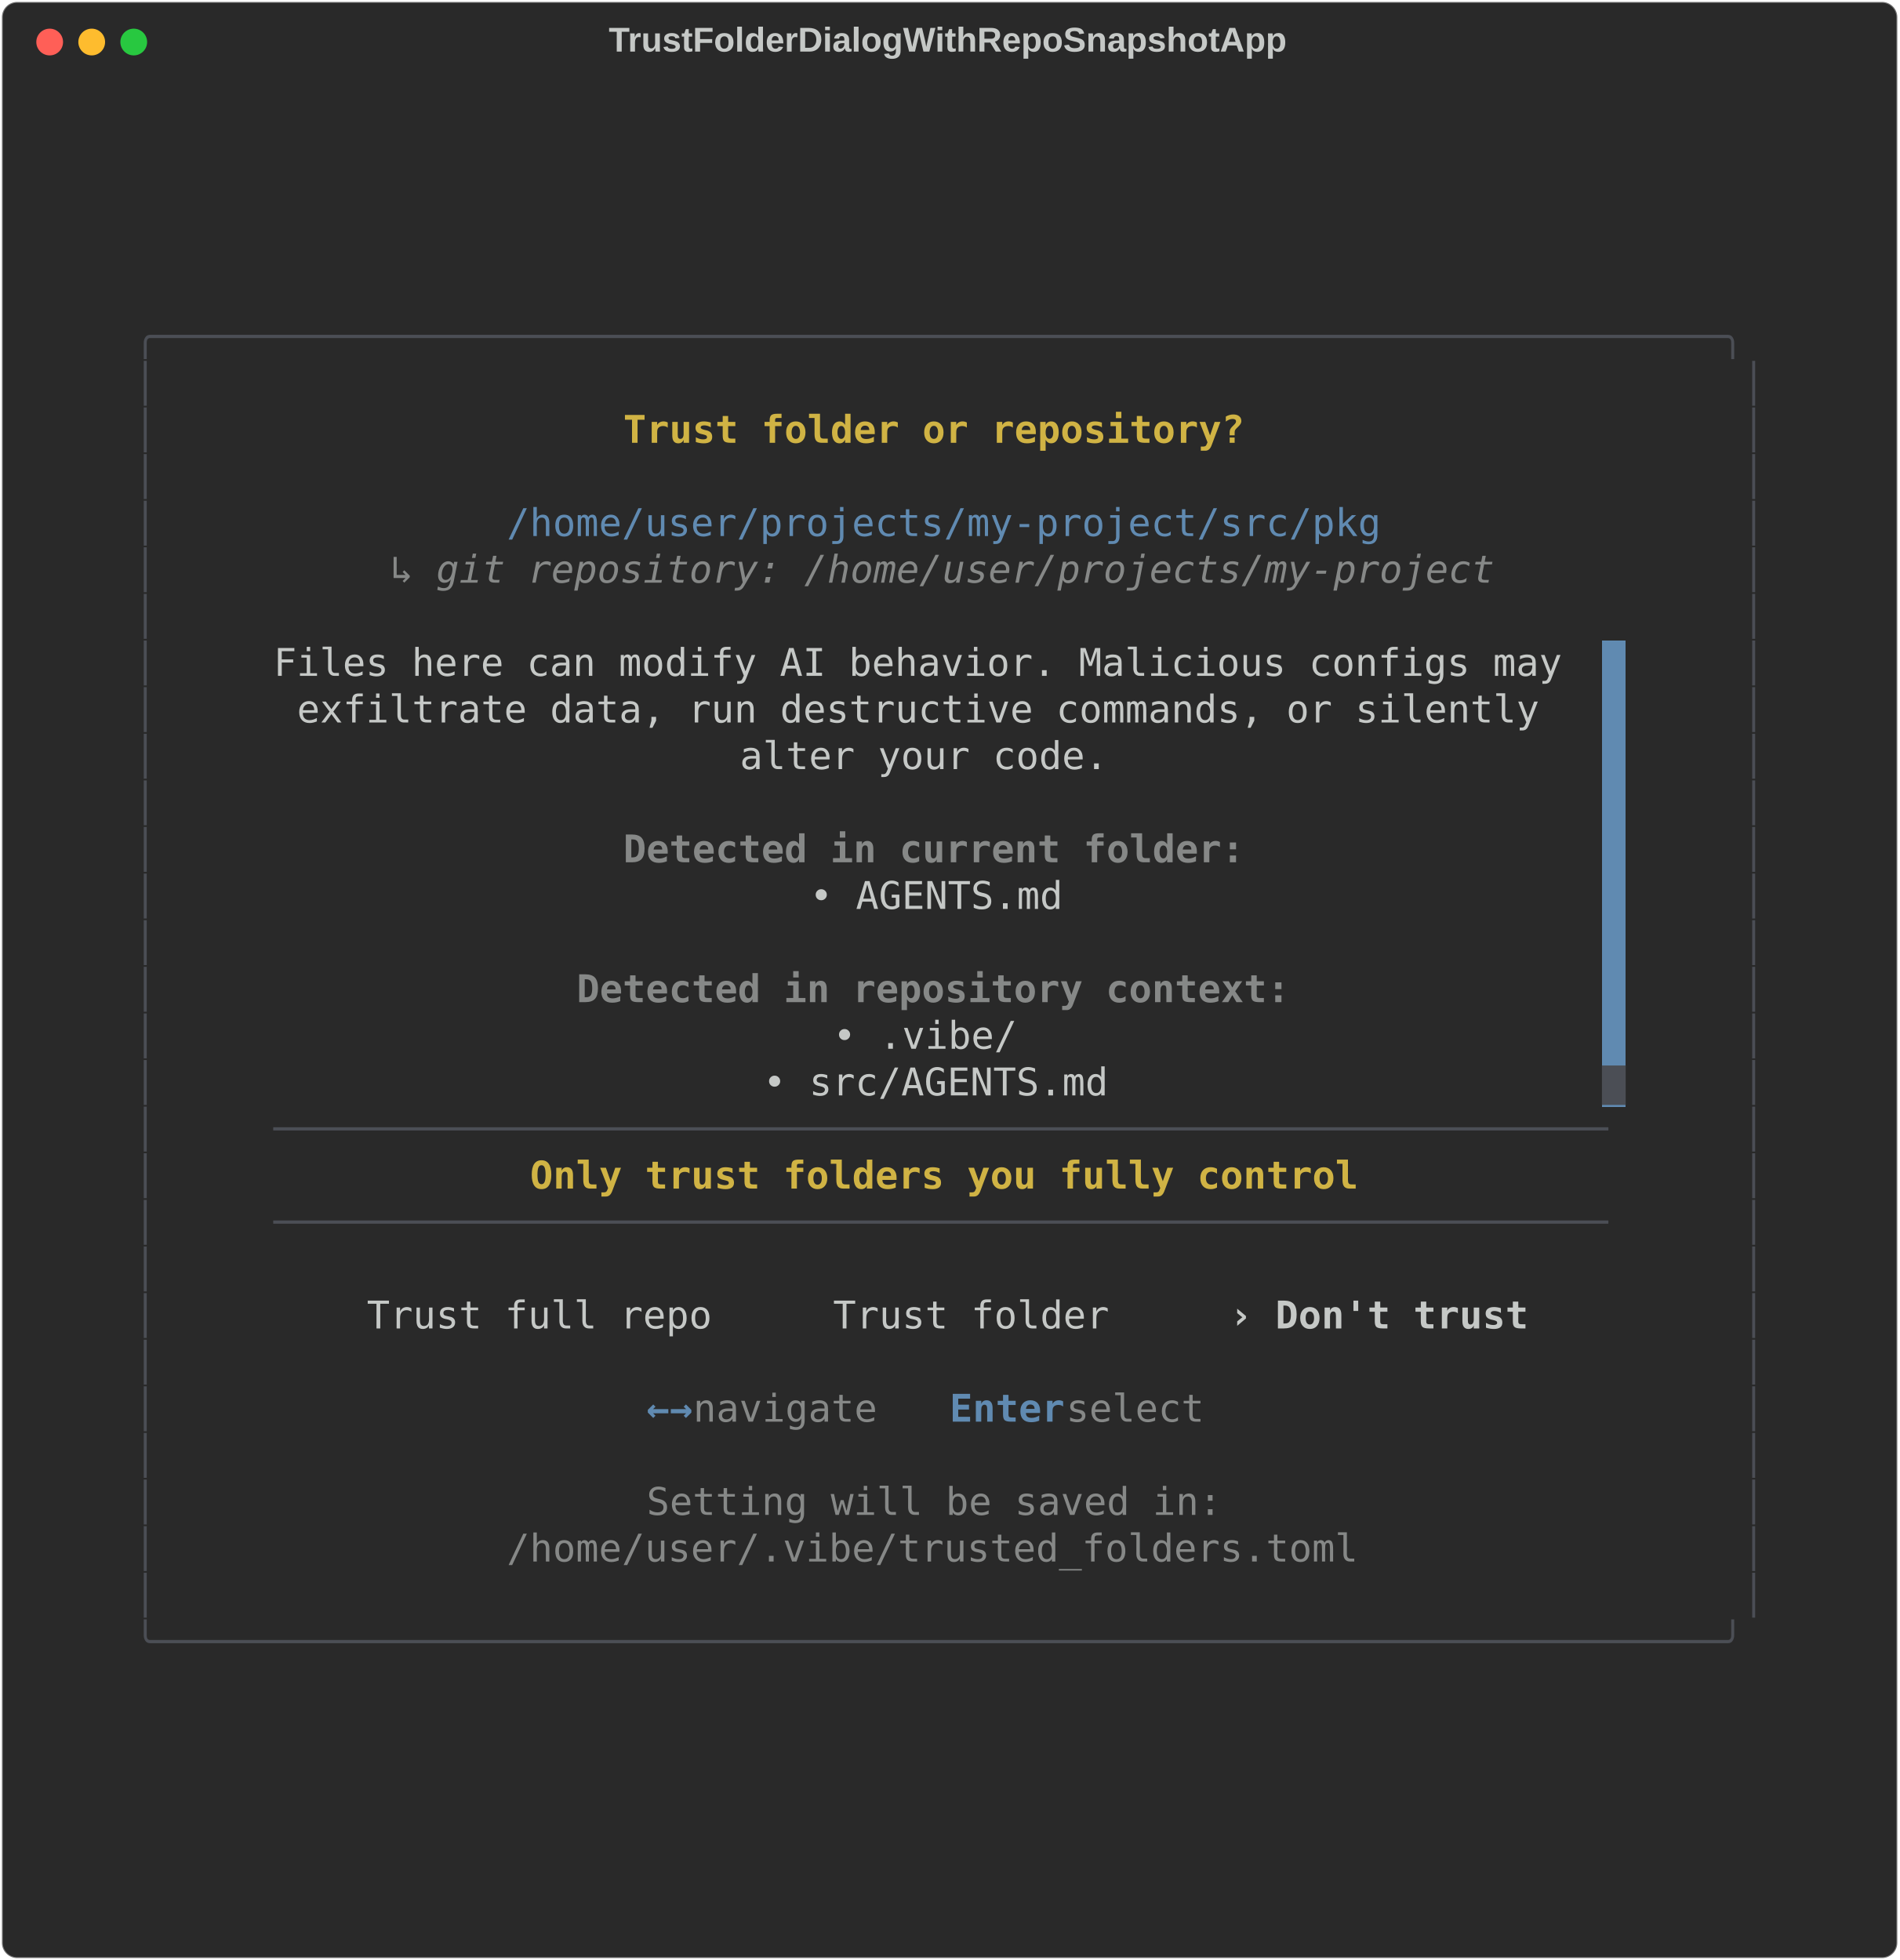
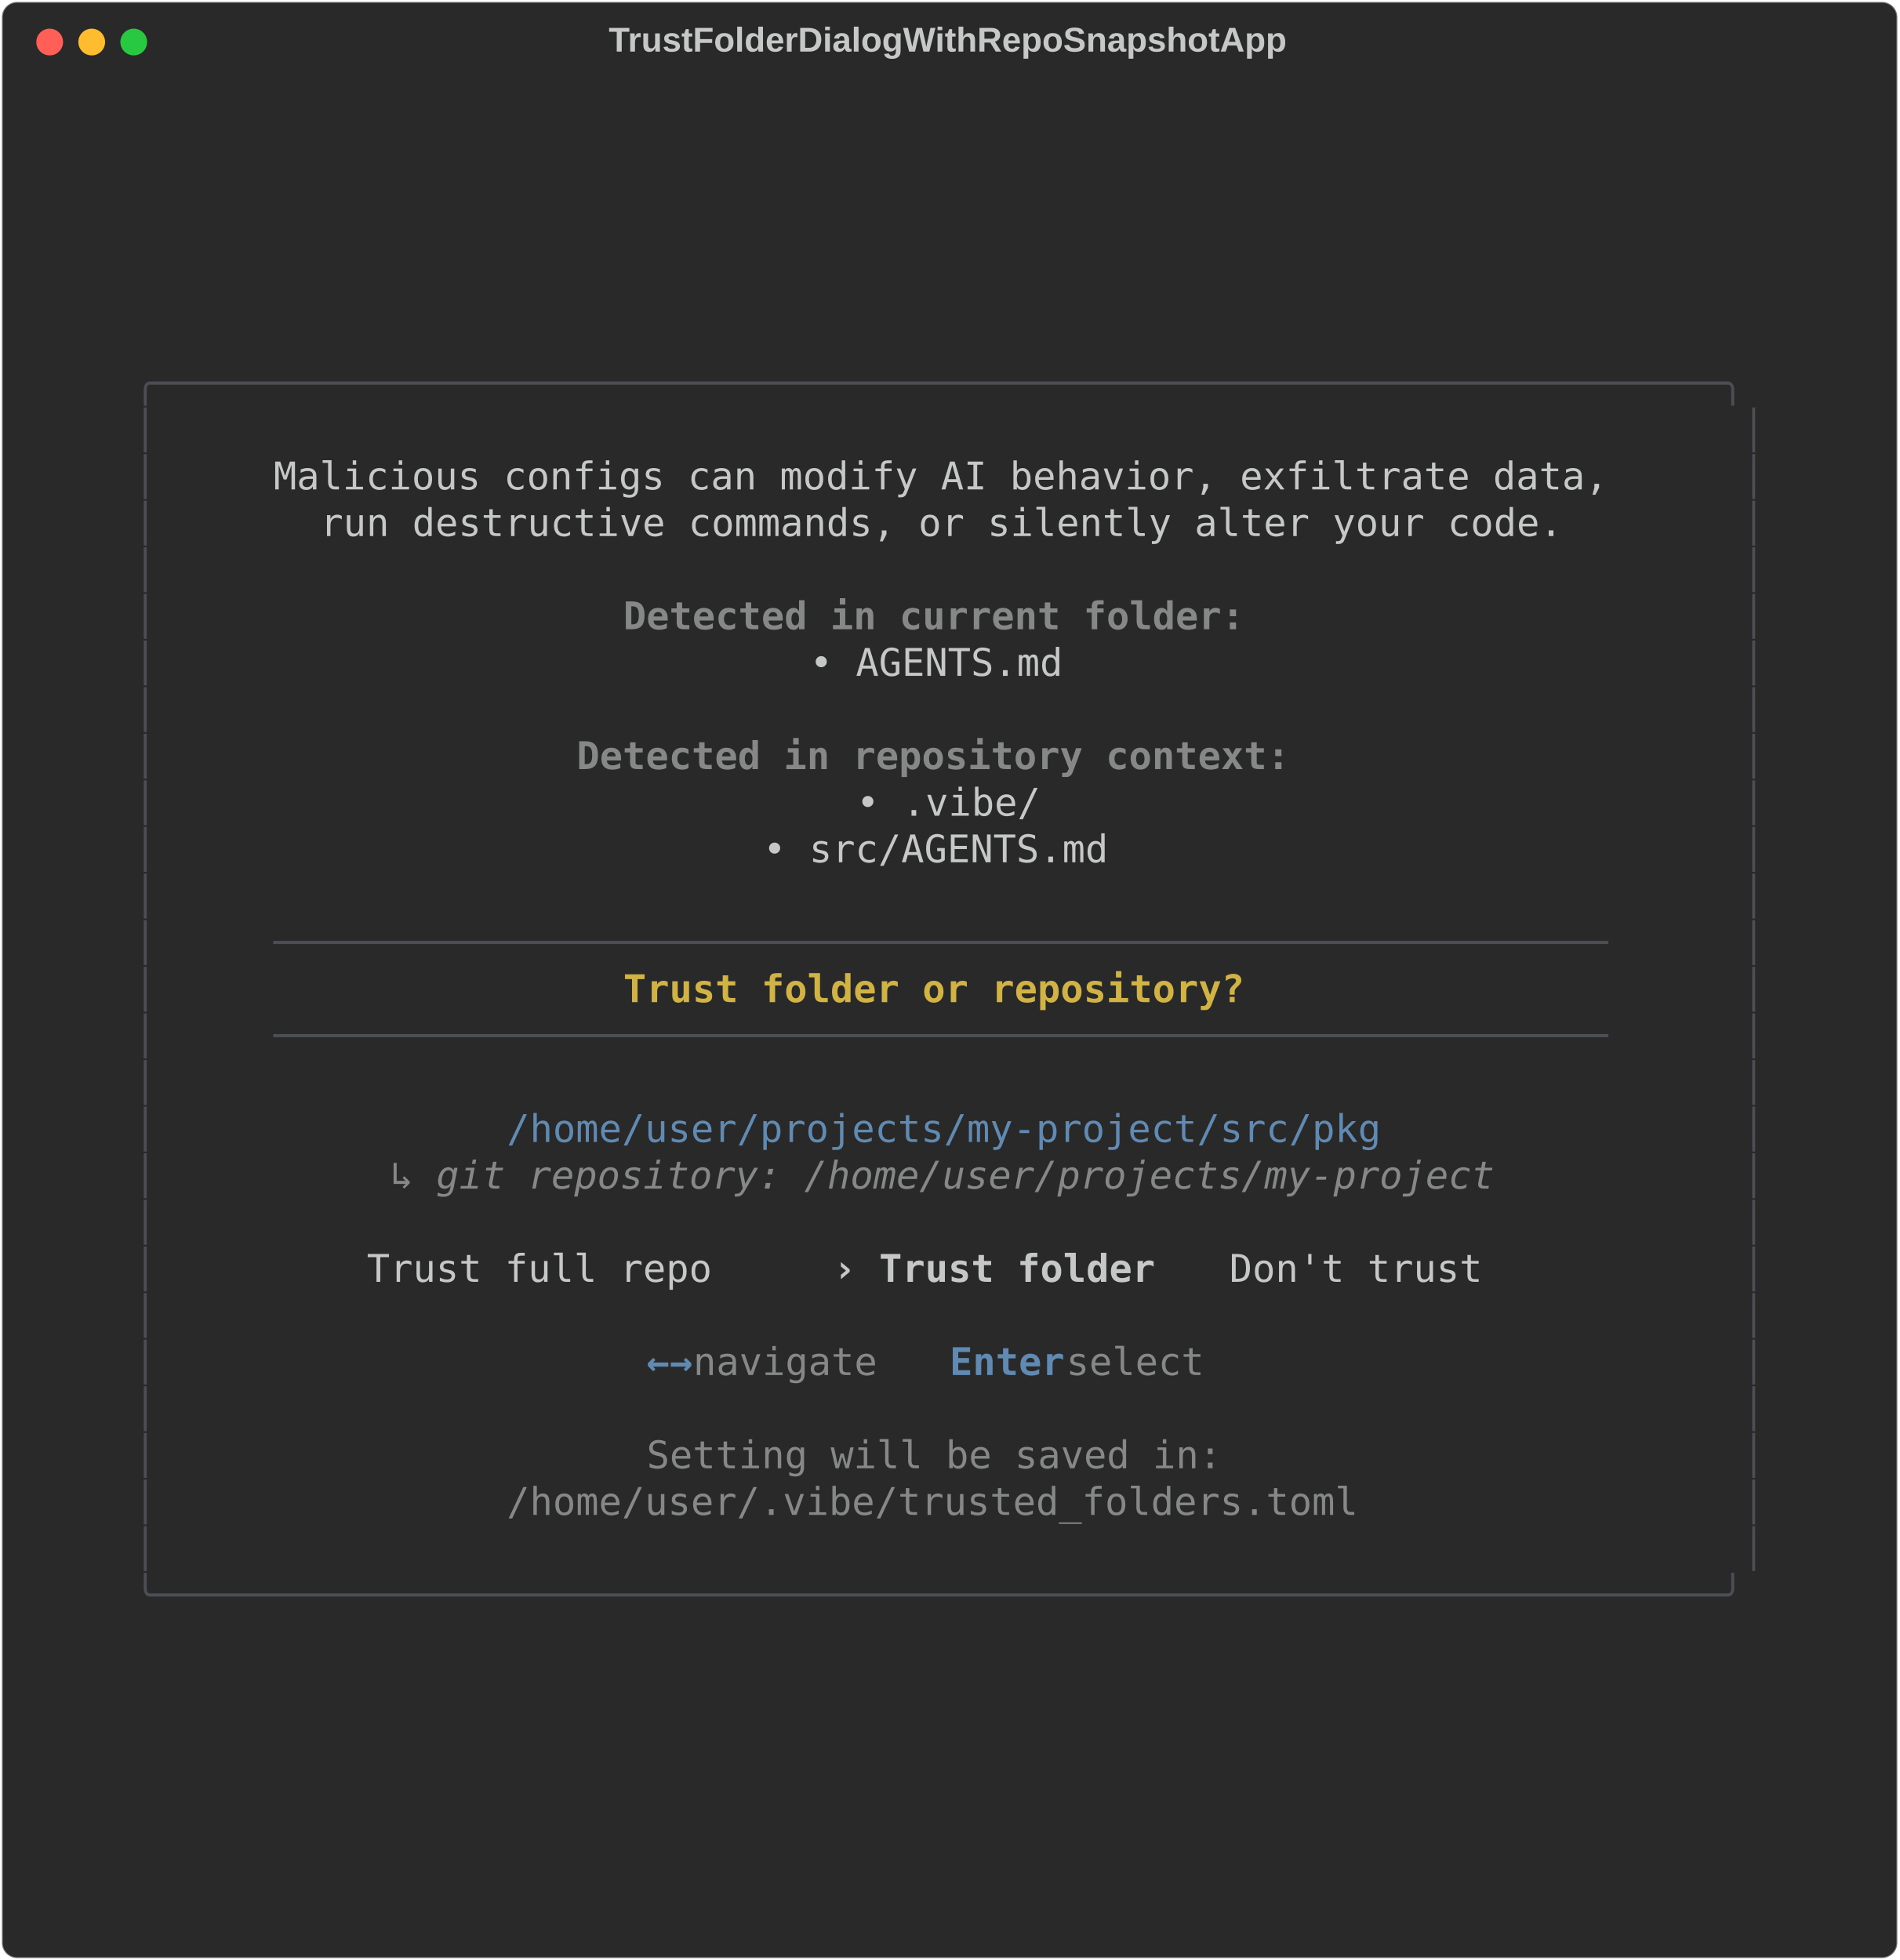
<svg xmlns="http://www.w3.org/2000/svg" class="rich-terminal" viewBox="0 0 994 1026.0">
  <style>

    @font-face {
        font-family: "Fira Code";
        src: local("FiraCode-Regular"),
                url("https://cdnjs.cloudflare.com/ajax/libs/firacode/6.2.0/woff2/FiraCode-Regular.woff2") format("woff2"),
                url("https://cdnjs.cloudflare.com/ajax/libs/firacode/6.2.0/woff/FiraCode-Regular.woff") format("woff");
        font-style: normal;
        font-weight: 400;
    }
    @font-face {
        font-family: "Fira Code";
        src: local("FiraCode-Bold"),
                url("https://cdnjs.cloudflare.com/ajax/libs/firacode/6.2.0/woff2/FiraCode-Bold.woff2") format("woff2"),
                url("https://cdnjs.cloudflare.com/ajax/libs/firacode/6.2.0/woff/FiraCode-Bold.woff") format("woff");
        font-style: bold;
        font-weight: 700;
    }

    .terminal-matrix {
        font-family: Fira Code, monospace;
        font-size: 20px;
        line-height: 24.4px;
        font-variant-east-asian: full-width;
    }

    .terminal-title {
        font-size: 18px;
        font-weight: bold;
        font-family: arial;
    }

    .terminal-r1 { fill: #c5c8c6 }
.terminal-r2 { fill: #4b4e55 }
- .terminal-r3 { fill: #d0b344;font-weight: bold }
- .terminal-r4 { fill: #608ab1 }
- .terminal-r5 { fill: #868887;font-style: italic; }
- .terminal-r6 { fill: #292929 }
- .terminal-r7 { fill: #868887;font-weight: bold }
- .terminal-r8 { fill: #c5c8c6;font-weight: bold }
- .terminal-r9 { fill: #608ab1;font-weight: bold }
- .terminal-r10 { fill: #868887 }
+ .terminal-r3 { fill: #868887;font-weight: bold }
+ .terminal-r4 { fill: #d0b344;font-weight: bold }
+ .terminal-r5 { fill: #608ab1 }
+ .terminal-r6 { fill: #868887;font-style: italic; }
+ .terminal-r7 { fill: #c5c8c6;font-weight: bold }
+ .terminal-r8 { fill: #608ab1;font-weight: bold }
+ .terminal-r9 { fill: #868887 }
    </style>
  <defs>
    <clipPath id="terminal-clip-terminal">
      <rect x="0" y="0" width="975.0" height="975.0" />
    </clipPath>
    <clipPath id="terminal-line-0">
      <rect x="0" y="1.5" width="976" height="24.65" />
    </clipPath>
    <clipPath id="terminal-line-1">
      <rect x="0" y="25.9" width="976" height="24.65" />
    </clipPath>
    <clipPath id="terminal-line-2">
      <rect x="0" y="50.3" width="976" height="24.65" />
    </clipPath>
    <clipPath id="terminal-line-3">
      <rect x="0" y="74.7" width="976" height="24.65" />
    </clipPath>
    <clipPath id="terminal-line-4">
      <rect x="0" y="99.1" width="976" height="24.65" />
    </clipPath>
    <clipPath id="terminal-line-5">
      <rect x="0" y="123.5" width="976" height="24.65" />
    </clipPath>
    <clipPath id="terminal-line-6">
      <rect x="0" y="147.9" width="976" height="24.65" />
    </clipPath>
    <clipPath id="terminal-line-7">
      <rect x="0" y="172.3" width="976" height="24.65" />
    </clipPath>
    <clipPath id="terminal-line-8">
      <rect x="0" y="196.7" width="976" height="24.65" />
    </clipPath>
    <clipPath id="terminal-line-9">
      <rect x="0" y="221.1" width="976" height="24.65" />
    </clipPath>
    <clipPath id="terminal-line-10">
      <rect x="0" y="245.5" width="976" height="24.65" />
    </clipPath>
    <clipPath id="terminal-line-11">
      <rect x="0" y="269.9" width="976" height="24.65" />
    </clipPath>
    <clipPath id="terminal-line-12">
      <rect x="0" y="294.3" width="976" height="24.65" />
    </clipPath>
    <clipPath id="terminal-line-13">
      <rect x="0" y="318.7" width="976" height="24.65" />
    </clipPath>
    <clipPath id="terminal-line-14">
      <rect x="0" y="343.1" width="976" height="24.65" />
    </clipPath>
    <clipPath id="terminal-line-15">
      <rect x="0" y="367.5" width="976" height="24.65" />
    </clipPath>
    <clipPath id="terminal-line-16">
      <rect x="0" y="391.9" width="976" height="24.65" />
    </clipPath>
    <clipPath id="terminal-line-17">
      <rect x="0" y="416.3" width="976" height="24.65" />
    </clipPath>
    <clipPath id="terminal-line-18">
      <rect x="0" y="440.7" width="976" height="24.65" />
    </clipPath>
    <clipPath id="terminal-line-19">
      <rect x="0" y="465.1" width="976" height="24.65" />
    </clipPath>
    <clipPath id="terminal-line-20">
      <rect x="0" y="489.5" width="976" height="24.65" />
    </clipPath>
    <clipPath id="terminal-line-21">
      <rect x="0" y="513.9" width="976" height="24.65" />
    </clipPath>
    <clipPath id="terminal-line-22">
      <rect x="0" y="538.3" width="976" height="24.65" />
    </clipPath>
    <clipPath id="terminal-line-23">
      <rect x="0" y="562.7" width="976" height="24.65" />
    </clipPath>
    <clipPath id="terminal-line-24">
      <rect x="0" y="587.1" width="976" height="24.65" />
    </clipPath>
    <clipPath id="terminal-line-25">
      <rect x="0" y="611.5" width="976" height="24.65" />
    </clipPath>
    <clipPath id="terminal-line-26">
      <rect x="0" y="635.9" width="976" height="24.65" />
    </clipPath>
    <clipPath id="terminal-line-27">
      <rect x="0" y="660.3" width="976" height="24.65" />
    </clipPath>
    <clipPath id="terminal-line-28">
      <rect x="0" y="684.7" width="976" height="24.65" />
    </clipPath>
    <clipPath id="terminal-line-29">
      <rect x="0" y="709.1" width="976" height="24.65" />
    </clipPath>
    <clipPath id="terminal-line-30">
      <rect x="0" y="733.5" width="976" height="24.65" />
    </clipPath>
    <clipPath id="terminal-line-31">
      <rect x="0" y="757.9" width="976" height="24.65" />
    </clipPath>
    <clipPath id="terminal-line-32">
      <rect x="0" y="782.3" width="976" height="24.65" />
    </clipPath>
    <clipPath id="terminal-line-33">
      <rect x="0" y="806.7" width="976" height="24.65" />
    </clipPath>
    <clipPath id="terminal-line-34">
      <rect x="0" y="831.1" width="976" height="24.65" />
    </clipPath>
    <clipPath id="terminal-line-35">
      <rect x="0" y="855.5" width="976" height="24.65" />
    </clipPath>
    <clipPath id="terminal-line-36">
      <rect x="0" y="879.9" width="976" height="24.65" />
    </clipPath>
    <clipPath id="terminal-line-37">
      <rect x="0" y="904.3" width="976" height="24.65" />
    </clipPath>
    <clipPath id="terminal-line-38">
      <rect x="0" y="928.7" width="976" height="24.65" />
    </clipPath>
  </defs>
  <rect fill="#292929" stroke="rgba(255,255,255,0.35)" stroke-width="1" x="1" y="1" width="992" height="1024" rx="8" />
  <text class="terminal-title" fill="#c5c8c6" text-anchor="middle" x="496" y="27">TrustFolderDialogWithRepoSnapshotApp</text>
  <g transform="translate(26,22)">
    <circle cx="0" cy="0" r="7" fill="#ff5f57" />
    <circle cx="22" cy="0" r="7" fill="#febc2e" />
    <circle cx="44" cy="0" r="7" fill="#28c840" />
  </g>
  <g transform="translate(9, 41)" clip-path="url(#terminal-clip-terminal)">
-     <rect fill="#608ab1" x="829.6" y="294.3" width="12.2" height="24.65" shape-rendering="crispEdges" />
-     <rect fill="#608ab1" x="829.6" y="318.7" width="12.2" height="24.65" shape-rendering="crispEdges" />
-     <rect fill="#608ab1" x="829.6" y="343.1" width="12.2" height="24.65" shape-rendering="crispEdges" />
-     <rect fill="#608ab1" x="829.6" y="367.5" width="12.2" height="24.65" shape-rendering="crispEdges" />
-     <rect fill="#608ab1" x="829.6" y="391.9" width="12.2" height="24.65" shape-rendering="crispEdges" />
-     <rect fill="#608ab1" x="829.6" y="416.3" width="12.2" height="24.65" shape-rendering="crispEdges" />
-     <rect fill="#608ab1" x="829.6" y="440.7" width="12.2" height="24.65" shape-rendering="crispEdges" />
-     <rect fill="#608ab1" x="829.6" y="465.1" width="12.2" height="24.65" shape-rendering="crispEdges" />
-     <rect fill="#608ab1" x="829.6" y="489.5" width="12.2" height="24.65" shape-rendering="crispEdges" />
-     <rect fill="#608ab1" x="829.6" y="513.9" width="12.2" height="24.65" shape-rendering="crispEdges" />
    <g class="terminal-matrix">
      <text class="terminal-r1" x="976" y="20" textLength="12.2" clip-path="url(#terminal-line-0)">
</text>
      <text class="terminal-r1" x="976" y="44.4" textLength="12.2" clip-path="url(#terminal-line-1)">
</text>
      <text class="terminal-r1" x="976" y="68.8" textLength="12.2" clip-path="url(#terminal-line-2)">
</text>
      <text class="terminal-r1" x="976" y="93.2" textLength="12.2" clip-path="url(#terminal-line-3)">
</text>
      <text class="terminal-r1" x="976" y="117.6" textLength="12.2" clip-path="url(#terminal-line-4)">
</text>
-       <text class="terminal-r2" x="61" y="142" textLength="854" clip-path="url(#terminal-line-5)">╭────────────────────────────────────────────────────────────────────╮</text>
      <text class="terminal-r1" x="976" y="142" textLength="12.2" clip-path="url(#terminal-line-5)">
</text>
-       <text class="terminal-r2" x="61" y="166.4" textLength="12.2" clip-path="url(#terminal-line-6)">│</text>
-       <text class="terminal-r2" x="902.8" y="166.4" textLength="12.2" clip-path="url(#terminal-line-6)">│</text>
+       <text class="terminal-r2" x="61" y="166.4" textLength="854" clip-path="url(#terminal-line-6)">╭────────────────────────────────────────────────────────────────────╮</text>
      <text class="terminal-r1" x="976" y="166.4" textLength="12.2" clip-path="url(#terminal-line-6)">
</text>
      <text class="terminal-r2" x="61" y="190.8" textLength="12.2" clip-path="url(#terminal-line-7)">│</text>
-       <text class="terminal-r3" x="317.2" y="190.8" textLength="329.4" clip-path="url(#terminal-line-7)">Trust folder or repository?</text>
      <text class="terminal-r2" x="902.8" y="190.8" textLength="12.2" clip-path="url(#terminal-line-7)">│</text>
      <text class="terminal-r1" x="976" y="190.8" textLength="12.2" clip-path="url(#terminal-line-7)">
</text>
      <text class="terminal-r2" x="61" y="215.2" textLength="12.2" clip-path="url(#terminal-line-8)">│</text>
+       <text class="terminal-r1" x="134.2" y="215.2" textLength="707.6" clip-path="url(#terminal-line-8)">Malicious configs can modify AI behavior, exfiltrate data,</text>
      <text class="terminal-r2" x="902.8" y="215.2" textLength="12.2" clip-path="url(#terminal-line-8)">│</text>
      <text class="terminal-r1" x="976" y="215.2" textLength="12.2" clip-path="url(#terminal-line-8)">
</text>
      <text class="terminal-r2" x="61" y="239.6" textLength="12.2" clip-path="url(#terminal-line-9)">│</text>
-       <text class="terminal-r4" x="256.2" y="239.6" textLength="463.6" clip-path="url(#terminal-line-9)">/home/user/projects/my-project/src/pkg</text>
+       <text class="terminal-r1" x="158.6" y="239.6" textLength="658.8" clip-path="url(#terminal-line-9)">run destructive commands, or silently alter your code.</text>
      <text class="terminal-r2" x="902.8" y="239.6" textLength="12.2" clip-path="url(#terminal-line-9)">│</text>
      <text class="terminal-r1" x="976" y="239.6" textLength="12.2" clip-path="url(#terminal-line-9)">
</text>
      <text class="terminal-r2" x="61" y="264" textLength="12.2" clip-path="url(#terminal-line-10)">│</text>
-       <text class="terminal-r5" x="195.2" y="264" textLength="585.6" clip-path="url(#terminal-line-10)">↳ git repository: /home/user/projects/my-project</text>
      <text class="terminal-r2" x="902.8" y="264" textLength="12.2" clip-path="url(#terminal-line-10)">│</text>
      <text class="terminal-r1" x="976" y="264" textLength="12.2" clip-path="url(#terminal-line-10)">
</text>
      <text class="terminal-r2" x="61" y="288.4" textLength="12.2" clip-path="url(#terminal-line-11)">│</text>
+       <text class="terminal-r3" x="317.2" y="288.4" textLength="329.4" clip-path="url(#terminal-line-11)">Detected in current folder:</text>
      <text class="terminal-r2" x="902.8" y="288.4" textLength="12.2" clip-path="url(#terminal-line-11)">│</text>
      <text class="terminal-r1" x="976" y="288.4" textLength="12.2" clip-path="url(#terminal-line-11)">
</text>
      <text class="terminal-r2" x="61" y="312.8" textLength="12.2" clip-path="url(#terminal-line-12)">│</text>
-       <text class="terminal-r1" x="134.2" y="312.8" textLength="683.2" clip-path="url(#terminal-line-12)">Files here can modify AI behavior. Malicious configs may</text>
+       <text class="terminal-r1" x="414.8" y="312.8" textLength="134.2" clip-path="url(#terminal-line-12)">• AGENTS.md</text>
      <text class="terminal-r2" x="902.8" y="312.8" textLength="12.2" clip-path="url(#terminal-line-12)">│</text>
      <text class="terminal-r1" x="976" y="312.8" textLength="12.2" clip-path="url(#terminal-line-12)">
</text>
      <text class="terminal-r2" x="61" y="337.2" textLength="12.2" clip-path="url(#terminal-line-13)">│</text>
-       <text class="terminal-r1" x="146.4" y="337.2" textLength="658.8" clip-path="url(#terminal-line-13)">exfiltrate data, run destructive commands, or silently</text>
      <text class="terminal-r2" x="902.8" y="337.2" textLength="12.2" clip-path="url(#terminal-line-13)">│</text>
      <text class="terminal-r1" x="976" y="337.2" textLength="12.2" clip-path="url(#terminal-line-13)">
</text>
      <text class="terminal-r2" x="61" y="361.6" textLength="12.2" clip-path="url(#terminal-line-14)">│</text>
-       <text class="terminal-r1" x="378.2" y="361.6" textLength="195.2" clip-path="url(#terminal-line-14)">alter your code.</text>
+       <text class="terminal-r3" x="292.8" y="361.6" textLength="378.2" clip-path="url(#terminal-line-14)">Detected in repository context:</text>
      <text class="terminal-r2" x="902.8" y="361.6" textLength="12.2" clip-path="url(#terminal-line-14)">│</text>
      <text class="terminal-r1" x="976" y="361.6" textLength="12.2" clip-path="url(#terminal-line-14)">
</text>
      <text class="terminal-r2" x="61" y="386" textLength="12.2" clip-path="url(#terminal-line-15)">│</text>
+       <text class="terminal-r1" x="439.2" y="386" textLength="97.6" clip-path="url(#terminal-line-15)">• .vibe/</text>
      <text class="terminal-r2" x="902.8" y="386" textLength="12.2" clip-path="url(#terminal-line-15)">│</text>
      <text class="terminal-r1" x="976" y="386" textLength="12.2" clip-path="url(#terminal-line-15)">
</text>
      <text class="terminal-r2" x="61" y="410.4" textLength="12.2" clip-path="url(#terminal-line-16)">│</text>
-       <text class="terminal-r7" x="317.2" y="410.4" textLength="329.4" clip-path="url(#terminal-line-16)">Detected in current folder:</text>
+       <text class="terminal-r1" x="390.4" y="410.4" textLength="183" clip-path="url(#terminal-line-16)">• src/AGENTS.md</text>
      <text class="terminal-r2" x="902.8" y="410.4" textLength="12.2" clip-path="url(#terminal-line-16)">│</text>
      <text class="terminal-r1" x="976" y="410.4" textLength="12.2" clip-path="url(#terminal-line-16)">
</text>
      <text class="terminal-r2" x="61" y="434.8" textLength="12.2" clip-path="url(#terminal-line-17)">│</text>
-       <text class="terminal-r1" x="414.8" y="434.8" textLength="134.2" clip-path="url(#terminal-line-17)">• AGENTS.md</text>
      <text class="terminal-r2" x="902.8" y="434.8" textLength="12.2" clip-path="url(#terminal-line-17)">│</text>
      <text class="terminal-r1" x="976" y="434.8" textLength="12.2" clip-path="url(#terminal-line-17)">
</text>
      <text class="terminal-r2" x="61" y="459.2" textLength="12.2" clip-path="url(#terminal-line-18)">│</text>
+       <text class="terminal-r2" x="134.2" y="459.2" textLength="707.6" clip-path="url(#terminal-line-18)">──────────────────────────────────────────────────────────</text>
      <text class="terminal-r2" x="902.8" y="459.2" textLength="12.2" clip-path="url(#terminal-line-18)">│</text>
      <text class="terminal-r1" x="976" y="459.2" textLength="12.2" clip-path="url(#terminal-line-18)">
</text>
      <text class="terminal-r2" x="61" y="483.6" textLength="12.2" clip-path="url(#terminal-line-19)">│</text>
-       <text class="terminal-r7" x="292.8" y="483.6" textLength="378.2" clip-path="url(#terminal-line-19)">Detected in repository context:</text>
+       <text class="terminal-r4" x="317.2" y="483.6" textLength="329.4" clip-path="url(#terminal-line-19)">Trust folder or repository?</text>
      <text class="terminal-r2" x="902.8" y="483.6" textLength="12.2" clip-path="url(#terminal-line-19)">│</text>
      <text class="terminal-r1" x="976" y="483.6" textLength="12.2" clip-path="url(#terminal-line-19)">
</text>
      <text class="terminal-r2" x="61" y="508" textLength="12.2" clip-path="url(#terminal-line-20)">│</text>
-       <text class="terminal-r1" x="427" y="508" textLength="97.6" clip-path="url(#terminal-line-20)">• .vibe/</text>
+       <text class="terminal-r2" x="134.2" y="508" textLength="707.6" clip-path="url(#terminal-line-20)">──────────────────────────────────────────────────────────</text>
      <text class="terminal-r2" x="902.8" y="508" textLength="12.2" clip-path="url(#terminal-line-20)">│</text>
      <text class="terminal-r1" x="976" y="508" textLength="12.2" clip-path="url(#terminal-line-20)">
</text>
      <text class="terminal-r2" x="61" y="532.4" textLength="12.2" clip-path="url(#terminal-line-21)">│</text>
-       <text class="terminal-r1" x="390.4" y="532.4" textLength="183" clip-path="url(#terminal-line-21)">• src/AGENTS.md</text>
-       <text class="terminal-r2" x="829.6" y="532.4" textLength="12.2" clip-path="url(#terminal-line-21)">▇</text>
      <text class="terminal-r2" x="902.8" y="532.4" textLength="12.2" clip-path="url(#terminal-line-21)">│</text>
      <text class="terminal-r1" x="976" y="532.4" textLength="12.2" clip-path="url(#terminal-line-21)">
</text>
      <text class="terminal-r2" x="61" y="556.8" textLength="12.2" clip-path="url(#terminal-line-22)">│</text>
-       <text class="terminal-r2" x="134.2" y="556.8" textLength="707.6" clip-path="url(#terminal-line-22)">──────────────────────────────────────────────────────────</text>
+       <text class="terminal-r5" x="256.2" y="556.8" textLength="463.6" clip-path="url(#terminal-line-22)">/home/user/projects/my-project/src/pkg</text>
      <text class="terminal-r2" x="902.8" y="556.8" textLength="12.2" clip-path="url(#terminal-line-22)">│</text>
      <text class="terminal-r1" x="976" y="556.8" textLength="12.2" clip-path="url(#terminal-line-22)">
</text>
      <text class="terminal-r2" x="61" y="581.2" textLength="12.2" clip-path="url(#terminal-line-23)">│</text>
-       <text class="terminal-r3" x="268.4" y="581.2" textLength="439.2" clip-path="url(#terminal-line-23)">Only trust folders you fully control</text>
+       <text class="terminal-r6" x="195.2" y="581.2" textLength="585.6" clip-path="url(#terminal-line-23)">↳ git repository: /home/user/projects/my-project</text>
      <text class="terminal-r2" x="902.8" y="581.2" textLength="12.2" clip-path="url(#terminal-line-23)">│</text>
      <text class="terminal-r1" x="976" y="581.2" textLength="12.2" clip-path="url(#terminal-line-23)">
</text>
      <text class="terminal-r2" x="61" y="605.6" textLength="12.2" clip-path="url(#terminal-line-24)">│</text>
-       <text class="terminal-r2" x="134.2" y="605.6" textLength="707.6" clip-path="url(#terminal-line-24)">──────────────────────────────────────────────────────────</text>
      <text class="terminal-r2" x="902.8" y="605.6" textLength="12.2" clip-path="url(#terminal-line-24)">│</text>
      <text class="terminal-r1" x="976" y="605.6" textLength="12.2" clip-path="url(#terminal-line-24)">
</text>
      <text class="terminal-r2" x="61" y="630" textLength="12.2" clip-path="url(#terminal-line-25)">│</text>
+       <text class="terminal-r1" x="183" y="630" textLength="207.4" clip-path="url(#terminal-line-25)">  Trust full repo</text>
+       <text class="terminal-r7" x="427" y="630" textLength="170.8" clip-path="url(#terminal-line-25)">› Trust folder</text>
+       <text class="terminal-r1" x="634.4" y="630" textLength="158.6" clip-path="url(#terminal-line-25)">  Don't trust</text>
      <text class="terminal-r2" x="902.8" y="630" textLength="12.2" clip-path="url(#terminal-line-25)">│</text>
      <text class="terminal-r1" x="976" y="630" textLength="12.2" clip-path="url(#terminal-line-25)">
</text>
      <text class="terminal-r2" x="61" y="654.4" textLength="12.2" clip-path="url(#terminal-line-26)">│</text>
-       <text class="terminal-r1" x="183" y="654.4" textLength="207.4" clip-path="url(#terminal-line-26)">  Trust full repo</text>
-       <text class="terminal-r1" x="427" y="654.4" textLength="170.8" clip-path="url(#terminal-line-26)">  Trust folder</text>
-       <text class="terminal-r8" x="634.4" y="654.4" textLength="158.6" clip-path="url(#terminal-line-26)">› Don't trust</text>
      <text class="terminal-r2" x="902.8" y="654.4" textLength="12.2" clip-path="url(#terminal-line-26)">│</text>
      <text class="terminal-r1" x="976" y="654.4" textLength="12.2" clip-path="url(#terminal-line-26)">
</text>
      <text class="terminal-r2" x="61" y="678.8" textLength="12.2" clip-path="url(#terminal-line-27)">│</text>
+       <text class="terminal-r8" x="329.4" y="678.8" textLength="24.4" clip-path="url(#terminal-line-27)">←→</text>
+       <text class="terminal-r9" x="353.8" y="678.8" textLength="134.2" clip-path="url(#terminal-line-27)"> navigate  </text>
+       <text class="terminal-r8" x="488" y="678.8" textLength="61" clip-path="url(#terminal-line-27)">Enter</text>
+       <text class="terminal-r9" x="549" y="678.8" textLength="85.4" clip-path="url(#terminal-line-27)"> select</text>
      <text class="terminal-r2" x="902.8" y="678.8" textLength="12.2" clip-path="url(#terminal-line-27)">│</text>
      <text class="terminal-r1" x="976" y="678.8" textLength="12.2" clip-path="url(#terminal-line-27)">
</text>
      <text class="terminal-r2" x="61" y="703.2" textLength="12.2" clip-path="url(#terminal-line-28)">│</text>
-       <text class="terminal-r9" x="329.4" y="703.2" textLength="24.4" clip-path="url(#terminal-line-28)">←→</text>
-       <text class="terminal-r10" x="353.8" y="703.2" textLength="134.2" clip-path="url(#terminal-line-28)"> navigate  </text>
-       <text class="terminal-r9" x="488" y="703.2" textLength="61" clip-path="url(#terminal-line-28)">Enter</text>
-       <text class="terminal-r10" x="549" y="703.2" textLength="85.4" clip-path="url(#terminal-line-28)"> select</text>
      <text class="terminal-r2" x="902.8" y="703.2" textLength="12.2" clip-path="url(#terminal-line-28)">│</text>
      <text class="terminal-r1" x="976" y="703.2" textLength="12.2" clip-path="url(#terminal-line-28)">
</text>
      <text class="terminal-r2" x="61" y="727.6" textLength="12.2" clip-path="url(#terminal-line-29)">│</text>
+       <text class="terminal-r9" x="329.4" y="727.6" textLength="305" clip-path="url(#terminal-line-29)">Setting will be saved in:</text>
      <text class="terminal-r2" x="902.8" y="727.6" textLength="12.2" clip-path="url(#terminal-line-29)">│</text>
      <text class="terminal-r1" x="976" y="727.6" textLength="12.2" clip-path="url(#terminal-line-29)">
</text>
      <text class="terminal-r2" x="61" y="752" textLength="12.2" clip-path="url(#terminal-line-30)">│</text>
-       <text class="terminal-r10" x="329.4" y="752" textLength="305" clip-path="url(#terminal-line-30)">Setting will be saved in:</text>
+       <text class="terminal-r9" x="256.2" y="752" textLength="451.4" clip-path="url(#terminal-line-30)">/home/user/.vibe/trusted_folders.toml</text>
      <text class="terminal-r2" x="902.8" y="752" textLength="12.2" clip-path="url(#terminal-line-30)">│</text>
      <text class="terminal-r1" x="976" y="752" textLength="12.2" clip-path="url(#terminal-line-30)">
</text>
      <text class="terminal-r2" x="61" y="776.4" textLength="12.2" clip-path="url(#terminal-line-31)">│</text>
-       <text class="terminal-r10" x="256.2" y="776.4" textLength="451.4" clip-path="url(#terminal-line-31)">/home/user/.vibe/trusted_folders.toml</text>
      <text class="terminal-r2" x="902.8" y="776.4" textLength="12.2" clip-path="url(#terminal-line-31)">│</text>
      <text class="terminal-r1" x="976" y="776.4" textLength="12.2" clip-path="url(#terminal-line-31)">
</text>
-       <text class="terminal-r2" x="61" y="800.8" textLength="12.2" clip-path="url(#terminal-line-32)">│</text>
-       <text class="terminal-r2" x="902.8" y="800.8" textLength="12.2" clip-path="url(#terminal-line-32)">│</text>
+       <text class="terminal-r2" x="61" y="800.8" textLength="854" clip-path="url(#terminal-line-32)">╰────────────────────────────────────────────────────────────────────╯</text>
      <text class="terminal-r1" x="976" y="800.8" textLength="12.2" clip-path="url(#terminal-line-32)">
</text>
-       <text class="terminal-r2" x="61" y="825.2" textLength="854" clip-path="url(#terminal-line-33)">╰────────────────────────────────────────────────────────────────────╯</text>
      <text class="terminal-r1" x="976" y="825.2" textLength="12.2" clip-path="url(#terminal-line-33)">
</text>
      <text class="terminal-r1" x="976" y="849.6" textLength="12.2" clip-path="url(#terminal-line-34)">
</text>
      <text class="terminal-r1" x="976" y="874" textLength="12.2" clip-path="url(#terminal-line-35)">
</text>
      <text class="terminal-r1" x="976" y="898.4" textLength="12.2" clip-path="url(#terminal-line-36)">
</text>
      <text class="terminal-r1" x="976" y="922.8" textLength="12.2" clip-path="url(#terminal-line-37)">
</text>
      <text class="terminal-r1" x="976" y="947.2" textLength="12.2" clip-path="url(#terminal-line-38)">
</text>
    </g>
  </g>
</svg>
